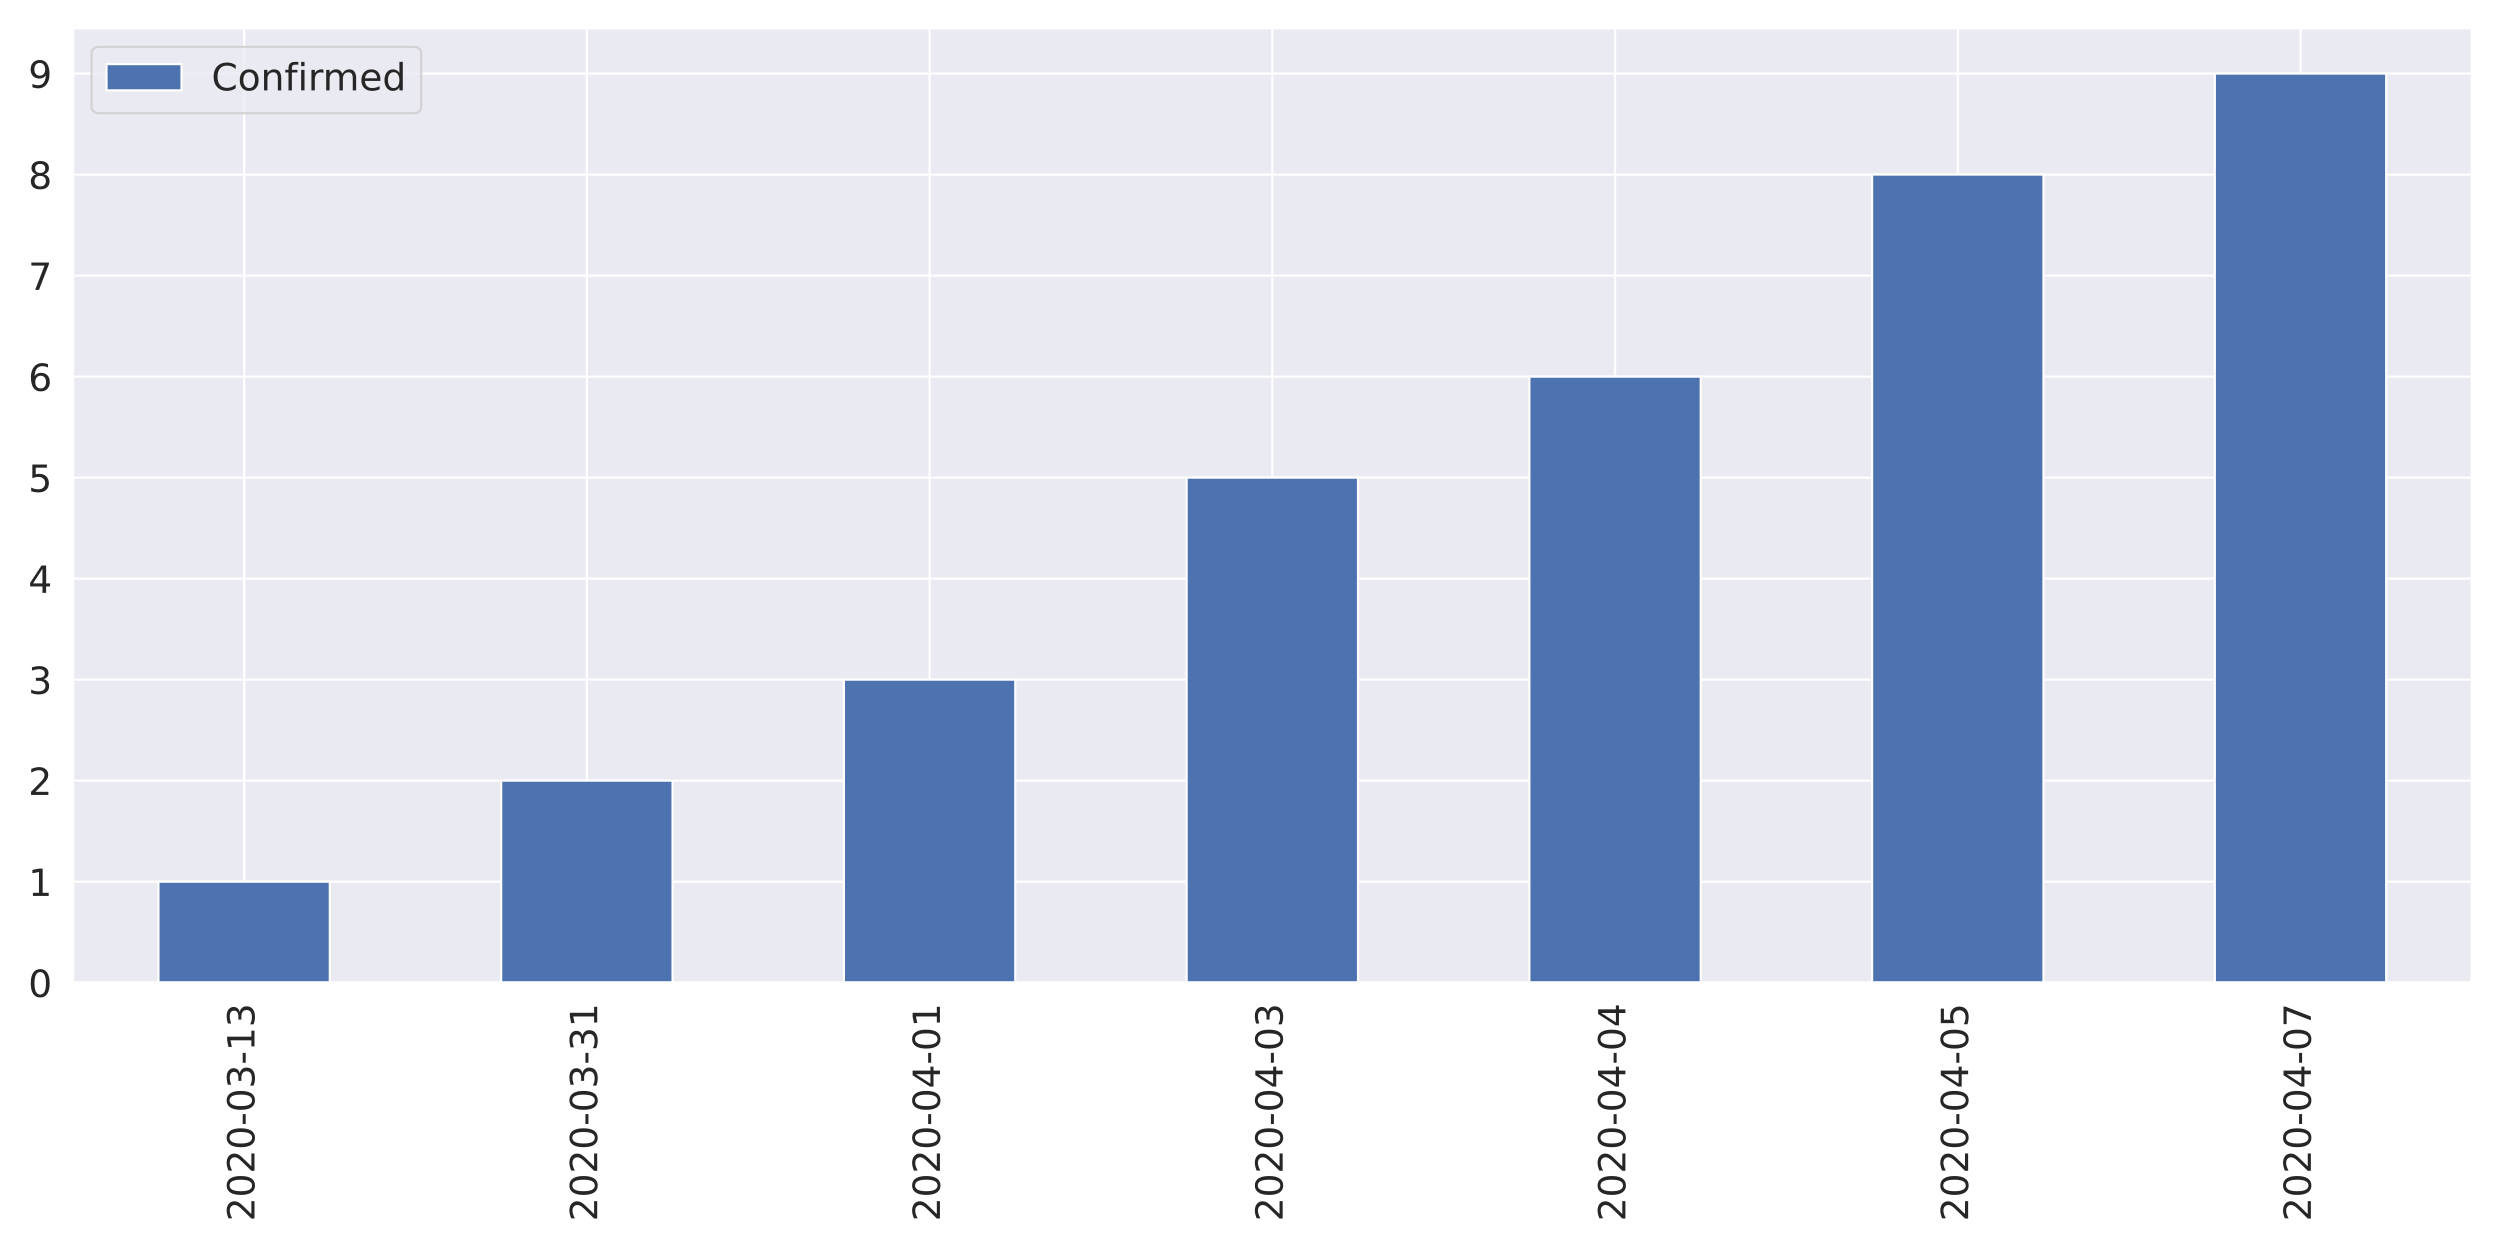
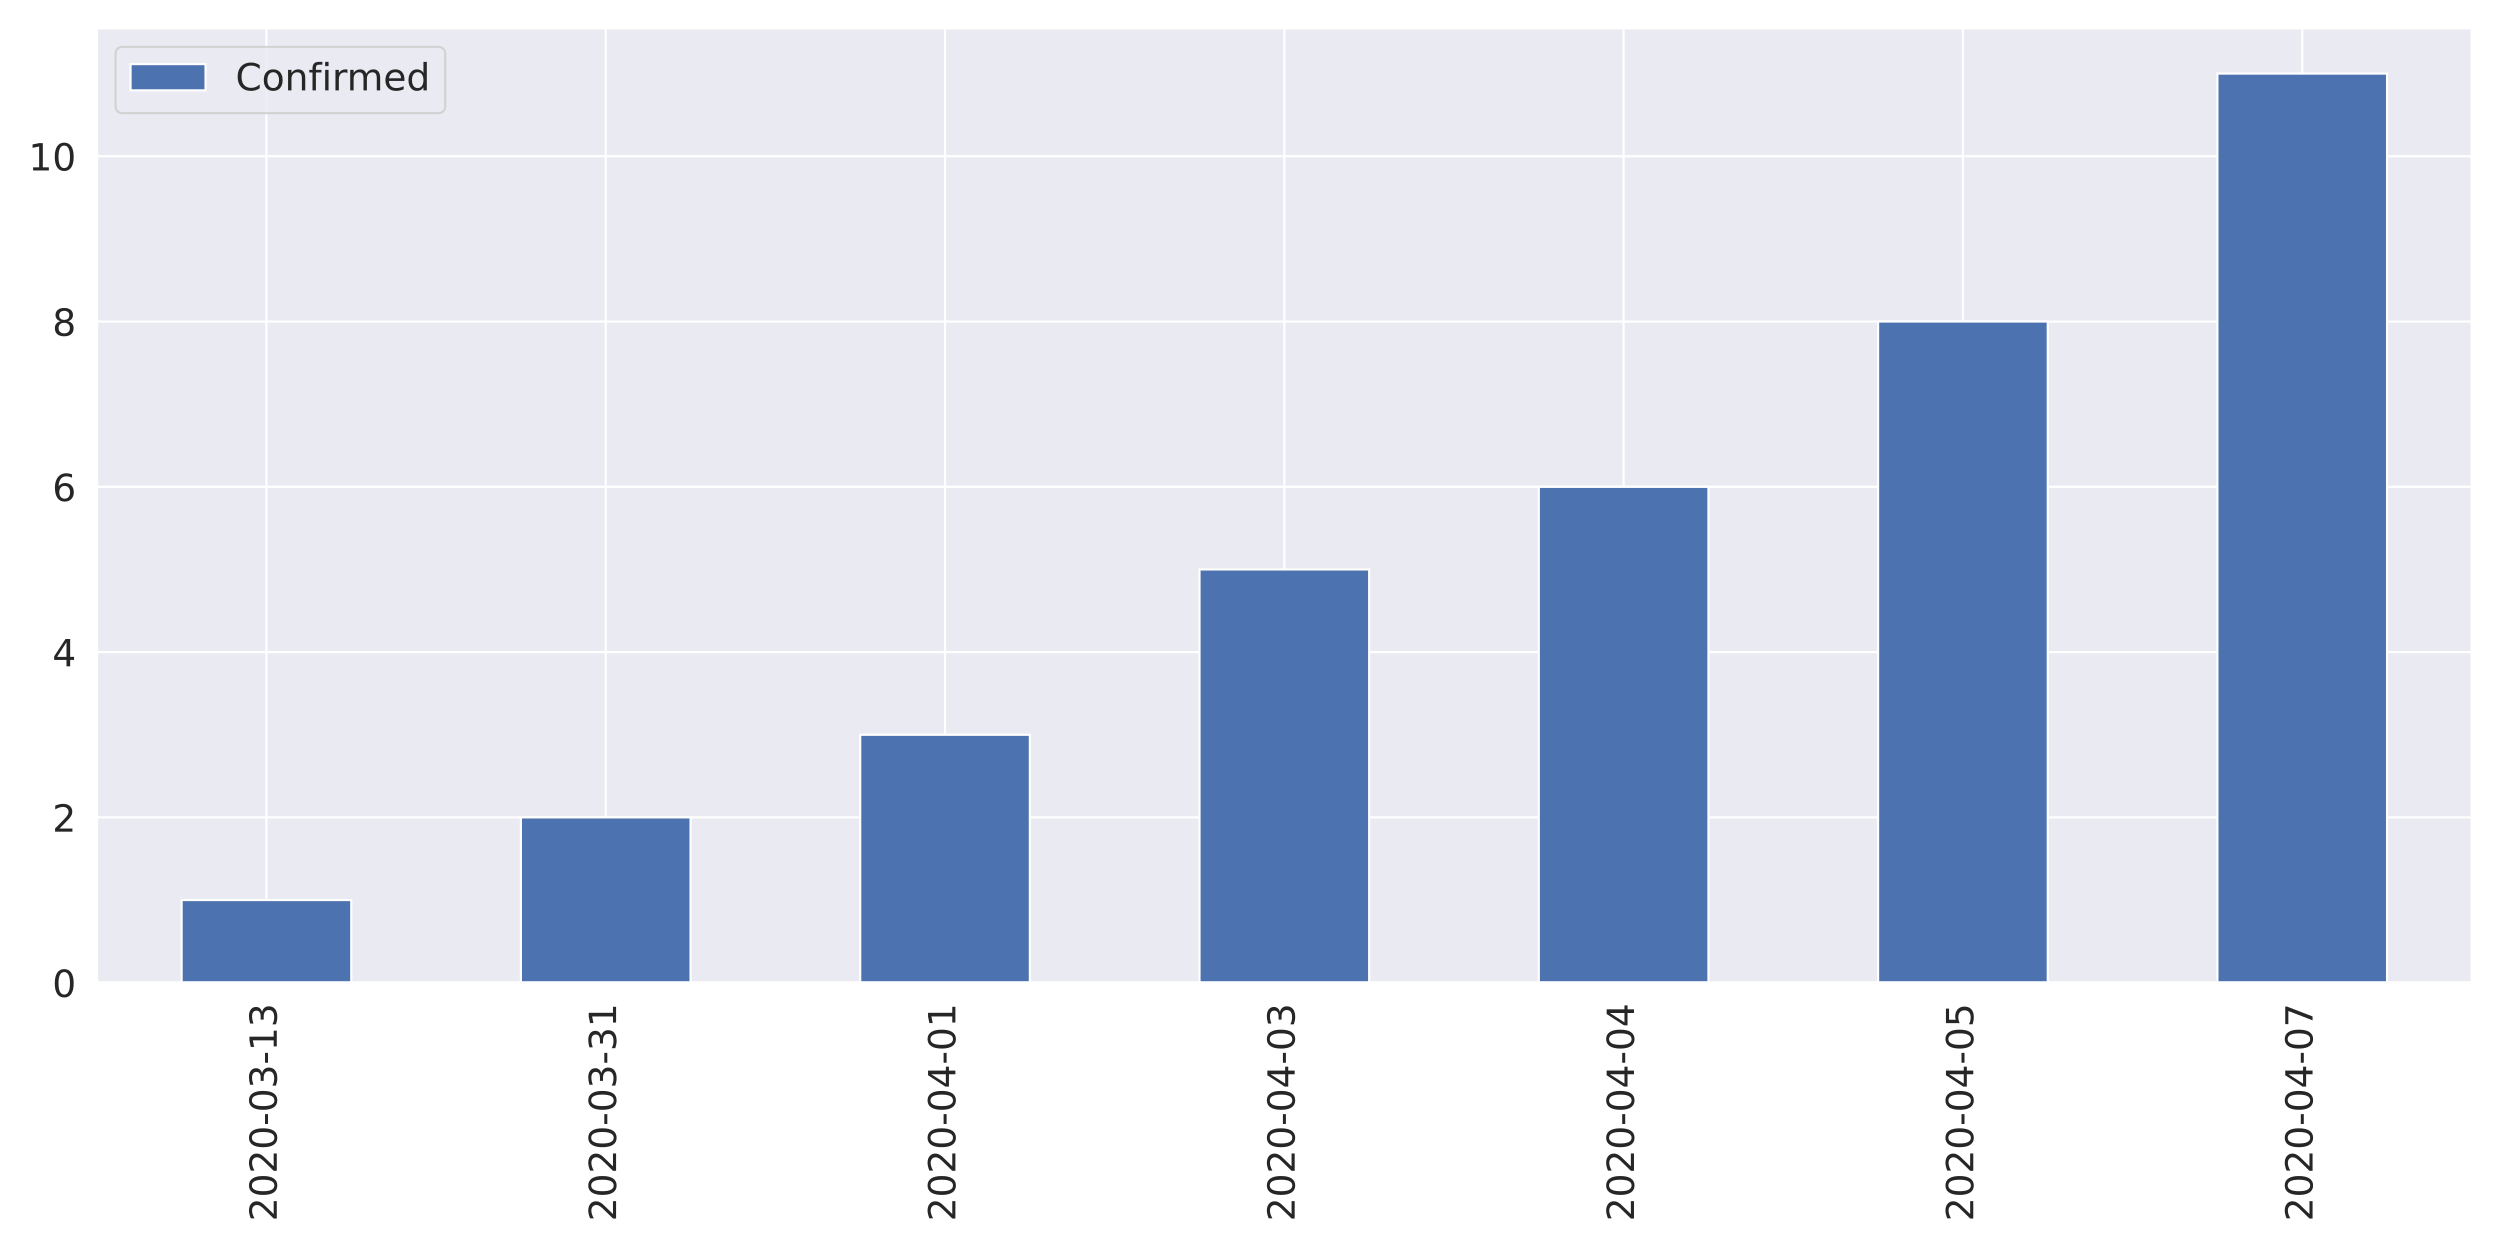
<svg xmlns="http://www.w3.org/2000/svg" xmlns:xlink="http://www.w3.org/1999/xlink" height="576pt" version="1.1" viewBox="0 0 1152 576" width="1152pt">
  <defs>
    <style type="text/css">
*{stroke-linecap:butt;stroke-linejoin:round;}
  </style>
  </defs>
  <g id="figure_1">
    <g id="patch_1">
      <path d="M 0 576  L 1152 576  L 1152 0  L 0 0  z " style="fill:#ffffff;" />
    </g>
    <g id="axes_1">
      <g id="patch_2">
-         <path d="M 33.53 452.83  L 1139.04 452.83  L 1139.04 12.96  L 33.53 12.96  z " style="fill:#eaeaf2;" />
+         <path d="M 44.6 452.83  L 1139.04 452.83  L 1139.04 12.96  L 44.6 12.96  z " style="fill:#eaeaf2;" />
      </g>
      <g id="matplotlib.axis_1">
        <g id="xtick_1">
          <g id="line2d_1">
-             <path clip-path="url(#pada38591d6)" d="M 112.495 452.83  L 112.495 12.96  " style="fill:none;stroke:#ffffff;stroke-linecap:round;" />
+             <path clip-path="url(#pf73f8ee75b)" d="M 122.774 452.83  L 122.774 12.96  " style="fill:none;stroke:#ffffff;stroke-linecap:round;" />
          </g>
          <g id="text_1">
            <defs>
              <path d="M 19.188 8.297  L 53.609 8.297  L 53.609 0  L 7.328 0  L 7.328 8.297  Q 12.938 14.109 22.625 23.891  Q 32.328 33.688 34.812 36.531  Q 39.547 41.844 41.422 45.531  Q 43.312 49.219 43.312 52.781  Q 43.312 58.594 39.234 62.25  Q 35.156 65.922 28.609 65.922  Q 23.969 65.922 18.812 64.312  Q 13.672 62.703 7.812 59.422  L 7.812 69.391  Q 13.766 71.781 18.938 73  Q 24.125 74.219 28.422 74.219  Q 39.75 74.219 46.484 68.547  Q 53.219 62.891 53.219 53.422  Q 53.219 48.922 51.531 44.891  Q 49.859 40.875 45.406 35.406  Q 44.188 33.984 37.641 27.219  Q 31.109 20.453 19.188 8.297  z " id="DejaVuSans-50" />
              <path d="M 31.781 66.406  Q 24.172 66.406 20.328 58.906  Q 16.5 51.422 16.5 36.375  Q 16.5 21.391 20.328 13.891  Q 24.172 6.391 31.781 6.391  Q 39.453 6.391 43.281 13.891  Q 47.125 21.391 47.125 36.375  Q 47.125 51.422 43.281 58.906  Q 39.453 66.406 31.781 66.406  z M 31.781 74.219  Q 44.047 74.219 50.516 64.516  Q 56.984 54.828 56.984 36.375  Q 56.984 17.969 50.516 8.266  Q 44.047 -1.422 31.781 -1.422  Q 19.531 -1.422 13.062 8.266  Q 6.594 17.969 6.594 36.375  Q 6.594 54.828 13.062 64.516  Q 19.531 74.219 31.781 74.219  z " id="DejaVuSans-48" />
              <path d="M 4.891 31.391  L 31.203 31.391  L 31.203 23.391  L 4.891 23.391  z " id="DejaVuSans-45" />
              <path d="M 40.578 39.312  Q 47.656 37.797 51.625 33  Q 55.609 28.219 55.609 21.188  Q 55.609 10.406 48.188 4.484  Q 40.766 -1.422 27.094 -1.422  Q 22.516 -1.422 17.656 -0.516  Q 12.797 0.391 7.625 2.203  L 7.625 11.719  Q 11.719 9.328 16.594 8.109  Q 21.484 6.891 26.812 6.891  Q 36.078 6.891 40.938 10.547  Q 45.797 14.203 45.797 21.188  Q 45.797 27.641 41.281 31.266  Q 36.766 34.906 28.719 34.906  L 20.219 34.906  L 20.219 43.016  L 29.109 43.016  Q 36.375 43.016 40.234 45.922  Q 44.094 48.828 44.094 54.297  Q 44.094 59.906 40.109 62.906  Q 36.141 65.922 28.719 65.922  Q 24.656 65.922 20.016 65.031  Q 15.375 64.156 9.812 62.312  L 9.812 71.094  Q 15.438 72.656 20.344 73.438  Q 25.25 74.219 29.594 74.219  Q 40.828 74.219 47.359 69.109  Q 53.906 64.016 53.906 55.328  Q 53.906 49.266 50.438 45.094  Q 46.969 40.922 40.578 39.312  z " id="DejaVuSans-51" />
              <path d="M 12.406 8.297  L 28.516 8.297  L 28.516 63.922  L 10.984 60.406  L 10.984 69.391  L 28.422 72.906  L 38.281 72.906  L 38.281 8.297  L 54.391 8.297  L 54.391 0  L 12.406 0  z " id="DejaVuSans-49" />
            </defs>
-             <g style="fill:#262626;" transform="translate(117.2632 562.7538)rotate(-90)scale(0.1728 -0.1728)">
+             <g style="fill:#262626;" transform="translate(127.5425 562.7538)rotate(-90)scale(0.1728 -0.1728)">
              <use xlink:href="#DejaVuSans-50" />
              <use x="63.623" xlink:href="#DejaVuSans-48" />
              <use x="127.246" xlink:href="#DejaVuSans-50" />
              <use x="190.869" xlink:href="#DejaVuSans-48" />
              <use x="254.492" xlink:href="#DejaVuSans-45" />
              <use x="290.576" xlink:href="#DejaVuSans-48" />
              <use x="354.199" xlink:href="#DejaVuSans-51" />
              <use x="417.822" xlink:href="#DejaVuSans-45" />
              <use x="453.906" xlink:href="#DejaVuSans-49" />
              <use x="517.529" xlink:href="#DejaVuSans-51" />
            </g>
          </g>
        </g>
        <g id="xtick_2">
          <g id="line2d_2">
-             <path clip-path="url(#pada38591d6)" d="M 270.425 452.83  L 270.425 12.96  " style="fill:none;stroke:#ffffff;stroke-linecap:round;" />
+             <path clip-path="url(#pf73f8ee75b)" d="M 279.123 452.83  L 279.123 12.96  " style="fill:none;stroke:#ffffff;stroke-linecap:round;" />
          </g>
          <g id="text_2">
-             <g style="fill:#262626;" transform="translate(275.1932 562.7538)rotate(-90)scale(0.1728 -0.1728)">
+             <g style="fill:#262626;" transform="translate(283.8911 562.7538)rotate(-90)scale(0.1728 -0.1728)">
              <use xlink:href="#DejaVuSans-50" />
              <use x="63.623" xlink:href="#DejaVuSans-48" />
              <use x="127.246" xlink:href="#DejaVuSans-50" />
              <use x="190.869" xlink:href="#DejaVuSans-48" />
              <use x="254.492" xlink:href="#DejaVuSans-45" />
              <use x="290.576" xlink:href="#DejaVuSans-48" />
              <use x="354.199" xlink:href="#DejaVuSans-51" />
              <use x="417.822" xlink:href="#DejaVuSans-45" />
              <use x="453.906" xlink:href="#DejaVuSans-51" />
              <use x="517.529" xlink:href="#DejaVuSans-49" />
            </g>
          </g>
        </g>
        <g id="xtick_3">
          <g id="line2d_3">
-             <path clip-path="url(#pada38591d6)" d="M 428.355 452.83  L 428.355 12.96  " style="fill:none;stroke:#ffffff;stroke-linecap:round;" />
+             <path clip-path="url(#pf73f8ee75b)" d="M 435.471 452.83  L 435.471 12.96  " style="fill:none;stroke:#ffffff;stroke-linecap:round;" />
          </g>
          <g id="text_3">
            <defs>
              <path d="M 37.797 64.312  L 12.891 25.391  L 37.797 25.391  z M 35.203 72.906  L 47.609 72.906  L 47.609 25.391  L 58.016 25.391  L 58.016 17.188  L 47.609 17.188  L 47.609 0  L 37.797 0  L 37.797 17.188  L 4.891 17.188  L 4.891 26.703  z " id="DejaVuSans-52" />
            </defs>
-             <g style="fill:#262626;" transform="translate(433.1232 562.7538)rotate(-90)scale(0.1728 -0.1728)">
+             <g style="fill:#262626;" transform="translate(440.2396 562.7538)rotate(-90)scale(0.1728 -0.1728)">
              <use xlink:href="#DejaVuSans-50" />
              <use x="63.623" xlink:href="#DejaVuSans-48" />
              <use x="127.246" xlink:href="#DejaVuSans-50" />
              <use x="190.869" xlink:href="#DejaVuSans-48" />
              <use x="254.492" xlink:href="#DejaVuSans-45" />
              <use x="290.576" xlink:href="#DejaVuSans-48" />
              <use x="354.199" xlink:href="#DejaVuSans-52" />
              <use x="417.822" xlink:href="#DejaVuSans-45" />
              <use x="453.906" xlink:href="#DejaVuSans-48" />
              <use x="517.529" xlink:href="#DejaVuSans-49" />
            </g>
          </g>
        </g>
        <g id="xtick_4">
          <g id="line2d_4">
-             <path clip-path="url(#pada38591d6)" d="M 586.285 452.83  L 586.285 12.96  " style="fill:none;stroke:#ffffff;stroke-linecap:round;" />
+             <path clip-path="url(#pf73f8ee75b)" d="M 591.82 452.83  L 591.82 12.96  " style="fill:none;stroke:#ffffff;stroke-linecap:round;" />
          </g>
          <g id="text_4">
-             <g style="fill:#262626;" transform="translate(591.0532 562.7538)rotate(-90)scale(0.1728 -0.1728)">
+             <g style="fill:#262626;" transform="translate(596.5882 562.7538)rotate(-90)scale(0.1728 -0.1728)">
              <use xlink:href="#DejaVuSans-50" />
              <use x="63.623" xlink:href="#DejaVuSans-48" />
              <use x="127.246" xlink:href="#DejaVuSans-50" />
              <use x="190.869" xlink:href="#DejaVuSans-48" />
              <use x="254.492" xlink:href="#DejaVuSans-45" />
              <use x="290.576" xlink:href="#DejaVuSans-48" />
              <use x="354.199" xlink:href="#DejaVuSans-52" />
              <use x="417.822" xlink:href="#DejaVuSans-45" />
              <use x="453.906" xlink:href="#DejaVuSans-48" />
              <use x="517.529" xlink:href="#DejaVuSans-51" />
            </g>
          </g>
        </g>
        <g id="xtick_5">
          <g id="line2d_5">
-             <path clip-path="url(#pada38591d6)" d="M 744.215 452.83  L 744.215 12.96  " style="fill:none;stroke:#ffffff;stroke-linecap:round;" />
+             <path clip-path="url(#pf73f8ee75b)" d="M 748.169 452.83  L 748.169 12.96  " style="fill:none;stroke:#ffffff;stroke-linecap:round;" />
          </g>
          <g id="text_5">
-             <g style="fill:#262626;" transform="translate(748.9832 562.7538)rotate(-90)scale(0.1728 -0.1728)">
+             <g style="fill:#262626;" transform="translate(752.9368 562.7538)rotate(-90)scale(0.1728 -0.1728)">
              <use xlink:href="#DejaVuSans-50" />
              <use x="63.623" xlink:href="#DejaVuSans-48" />
              <use x="127.246" xlink:href="#DejaVuSans-50" />
              <use x="190.869" xlink:href="#DejaVuSans-48" />
              <use x="254.492" xlink:href="#DejaVuSans-45" />
              <use x="290.576" xlink:href="#DejaVuSans-48" />
              <use x="354.199" xlink:href="#DejaVuSans-52" />
              <use x="417.822" xlink:href="#DejaVuSans-45" />
              <use x="453.906" xlink:href="#DejaVuSans-48" />
              <use x="517.529" xlink:href="#DejaVuSans-52" />
            </g>
          </g>
        </g>
        <g id="xtick_6">
          <g id="line2d_6">
-             <path clip-path="url(#pada38591d6)" d="M 902.145 452.83  L 902.145 12.96  " style="fill:none;stroke:#ffffff;stroke-linecap:round;" />
+             <path clip-path="url(#pf73f8ee75b)" d="M 904.517 452.83  L 904.517 12.96  " style="fill:none;stroke:#ffffff;stroke-linecap:round;" />
          </g>
          <g id="text_6">
            <defs>
              <path d="M 10.797 72.906  L 49.516 72.906  L 49.516 64.594  L 19.828 64.594  L 19.828 46.734  Q 21.969 47.469 24.109 47.828  Q 26.266 48.188 28.422 48.188  Q 40.625 48.188 47.75 41.5  Q 54.891 34.812 54.891 23.391  Q 54.891 11.625 47.562 5.094  Q 40.234 -1.422 26.906 -1.422  Q 22.312 -1.422 17.547 -0.641  Q 12.797 0.141 7.719 1.703  L 7.719 11.625  Q 12.109 9.234 16.797 8.062  Q 21.484 6.891 26.703 6.891  Q 35.156 6.891 40.078 11.328  Q 45.016 15.766 45.016 23.391  Q 45.016 31 40.078 35.438  Q 35.156 39.891 26.703 39.891  Q 22.75 39.891 18.812 39.016  Q 14.891 38.141 10.797 36.281  z " id="DejaVuSans-53" />
            </defs>
-             <g style="fill:#262626;" transform="translate(906.9132 562.7538)rotate(-90)scale(0.1728 -0.1728)">
+             <g style="fill:#262626;" transform="translate(909.2853 562.7538)rotate(-90)scale(0.1728 -0.1728)">
              <use xlink:href="#DejaVuSans-50" />
              <use x="63.623" xlink:href="#DejaVuSans-48" />
              <use x="127.246" xlink:href="#DejaVuSans-50" />
              <use x="190.869" xlink:href="#DejaVuSans-48" />
              <use x="254.492" xlink:href="#DejaVuSans-45" />
              <use x="290.576" xlink:href="#DejaVuSans-48" />
              <use x="354.199" xlink:href="#DejaVuSans-52" />
              <use x="417.822" xlink:href="#DejaVuSans-45" />
              <use x="453.906" xlink:href="#DejaVuSans-48" />
              <use x="517.529" xlink:href="#DejaVuSans-53" />
            </g>
          </g>
        </g>
        <g id="xtick_7">
          <g id="line2d_7">
-             <path clip-path="url(#pada38591d6)" d="M 1060.075 452.83  L 1060.075 12.96  " style="fill:none;stroke:#ffffff;stroke-linecap:round;" />
+             <path clip-path="url(#pf73f8ee75b)" d="M 1060.866 452.83  L 1060.866 12.96  " style="fill:none;stroke:#ffffff;stroke-linecap:round;" />
          </g>
          <g id="text_7">
            <defs>
              <path d="M 8.203 72.906  L 55.078 72.906  L 55.078 68.703  L 28.609 0  L 18.312 0  L 43.219 64.594  L 8.203 64.594  z " id="DejaVuSans-55" />
            </defs>
-             <g style="fill:#262626;" transform="translate(1064.843 562.7538)rotate(-90)scale(0.1728 -0.1728)">
+             <g style="fill:#262626;" transform="translate(1065.634 562.7538)rotate(-90)scale(0.1728 -0.1728)">
              <use xlink:href="#DejaVuSans-50" />
              <use x="63.623" xlink:href="#DejaVuSans-48" />
              <use x="127.246" xlink:href="#DejaVuSans-50" />
              <use x="190.869" xlink:href="#DejaVuSans-48" />
              <use x="254.492" xlink:href="#DejaVuSans-45" />
              <use x="290.576" xlink:href="#DejaVuSans-48" />
              <use x="354.199" xlink:href="#DejaVuSans-52" />
              <use x="417.822" xlink:href="#DejaVuSans-45" />
              <use x="453.906" xlink:href="#DejaVuSans-48" />
              <use x="517.529" xlink:href="#DejaVuSans-55" />
            </g>
          </g>
        </g>
      </g>
      <g id="matplotlib.axis_2">
        <g id="ytick_1">
          <g id="line2d_8">
-             <path clip-path="url(#pada38591d6)" d="M 33.53 452.83  L 1139.04 452.83  " style="fill:none;stroke:#ffffff;stroke-linecap:round;" />
+             <path clip-path="url(#pf73f8ee75b)" d="M 44.6 452.83  L 1139.04 452.83  " style="fill:none;stroke:#ffffff;stroke-linecap:round;" />
          </g>
          <g id="text_8">
-             <g style="fill:#262626;" transform="translate(13.0356 459.3951)scale(0.1728 -0.1728)">
+             <g style="fill:#262626;" transform="translate(24.1056 459.3951)scale(0.1728 -0.1728)">
              <use xlink:href="#DejaVuSans-48" />
            </g>
          </g>
        </g>
        <g id="ytick_2">
          <g id="line2d_9">
-             <path clip-path="url(#pada38591d6)" d="M 33.53 406.283  L 1139.04 406.283  " style="fill:none;stroke:#ffffff;stroke-linecap:round;" />
+             <path clip-path="url(#pf73f8ee75b)" d="M 44.6 376.662  L 1139.04 376.662  " style="fill:none;stroke:#ffffff;stroke-linecap:round;" />
          </g>
          <g id="text_9">
-             <g style="fill:#262626;" transform="translate(13.0356 412.848)scale(0.1728 -0.1728)">
-               <use xlink:href="#DejaVuSans-49" />
+             <g style="fill:#262626;" transform="translate(24.1056 383.2271)scale(0.1728 -0.1728)">
+               <use xlink:href="#DejaVuSans-50" />
            </g>
          </g>
        </g>
        <g id="ytick_3">
          <g id="line2d_10">
-             <path clip-path="url(#pada38591d6)" d="M 33.53 359.736  L 1139.04 359.736  " style="fill:none;stroke:#ffffff;stroke-linecap:round;" />
+             <path clip-path="url(#pf73f8ee75b)" d="M 44.6 300.494  L 1139.04 300.494  " style="fill:none;stroke:#ffffff;stroke-linecap:round;" />
          </g>
          <g id="text_10">
-             <g style="fill:#262626;" transform="translate(13.0356 366.3009)scale(0.1728 -0.1728)">
-               <use xlink:href="#DejaVuSans-50" />
+             <g style="fill:#262626;" transform="translate(24.1056 307.0591)scale(0.1728 -0.1728)">
+               <use xlink:href="#DejaVuSans-52" />
            </g>
          </g>
        </g>
        <g id="ytick_4">
          <g id="line2d_11">
-             <path clip-path="url(#pada38591d6)" d="M 33.53 313.189  L 1139.04 313.189  " style="fill:none;stroke:#ffffff;stroke-linecap:round;" />
+             <path clip-path="url(#pf73f8ee75b)" d="M 44.6 224.326  L 1139.04 224.326  " style="fill:none;stroke:#ffffff;stroke-linecap:round;" />
          </g>
          <g id="text_11">
-             <g style="fill:#262626;" transform="translate(13.0356 319.7538)scale(0.1728 -0.1728)">
-               <use xlink:href="#DejaVuSans-51" />
+             <defs>
+               <path d="M 33.016 40.375  Q 26.375 40.375 22.484 35.828  Q 18.609 31.297 18.609 23.391  Q 18.609 15.531 22.484 10.953  Q 26.375 6.391 33.016 6.391  Q 39.656 6.391 43.531 10.953  Q 47.406 15.531 47.406 23.391  Q 47.406 31.297 43.531 35.828  Q 39.656 40.375 33.016 40.375  z M 52.594 71.297  L 52.594 62.312  Q 48.875 64.062 45.094 64.984  Q 41.312 65.922 37.594 65.922  Q 27.828 65.922 22.672 59.328  Q 17.531 52.734 16.797 39.406  Q 19.672 43.656 24.016 45.922  Q 28.375 48.188 33.594 48.188  Q 44.578 48.188 50.953 41.516  Q 57.328 34.859 57.328 23.391  Q 57.328 12.156 50.688 5.359  Q 44.047 -1.422 33.016 -1.422  Q 20.359 -1.422 13.672 8.266  Q 6.984 17.969 6.984 36.375  Q 6.984 53.656 15.188 63.938  Q 23.391 74.219 37.203 74.219  Q 40.922 74.219 44.703 73.484  Q 48.484 72.75 52.594 71.297  z " id="DejaVuSans-54" />
+             </defs>
+             <g style="fill:#262626;" transform="translate(24.1056 230.8912)scale(0.1728 -0.1728)">
+               <use xlink:href="#DejaVuSans-54" />
            </g>
          </g>
        </g>
        <g id="ytick_5">
          <g id="line2d_12">
-             <path clip-path="url(#pada38591d6)" d="M 33.53 266.642  L 1139.04 266.642  " style="fill:none;stroke:#ffffff;stroke-linecap:round;" />
+             <path clip-path="url(#pf73f8ee75b)" d="M 44.6 148.158  L 1139.04 148.158  " style="fill:none;stroke:#ffffff;stroke-linecap:round;" />
          </g>
          <g id="text_12">
-             <g style="fill:#262626;" transform="translate(13.0356 273.2067)scale(0.1728 -0.1728)">
-               <use xlink:href="#DejaVuSans-52" />
+             <defs>
+               <path d="M 31.781 34.625  Q 24.75 34.625 20.719 30.859  Q 16.703 27.094 16.703 20.516  Q 16.703 13.922 20.719 10.156  Q 24.75 6.391 31.781 6.391  Q 38.812 6.391 42.859 10.172  Q 46.922 13.969 46.922 20.516  Q 46.922 27.094 42.891 30.859  Q 38.875 34.625 31.781 34.625  z M 21.922 38.812  Q 15.578 40.375 12.031 44.719  Q 8.5 49.078 8.5 55.328  Q 8.5 64.062 14.719 69.141  Q 20.953 74.219 31.781 74.219  Q 42.672 74.219 48.875 69.141  Q 55.078 64.062 55.078 55.328  Q 55.078 49.078 51.531 44.719  Q 48 40.375 41.703 38.812  Q 48.828 37.156 52.797 32.312  Q 56.781 27.484 56.781 20.516  Q 56.781 9.906 50.312 4.234  Q 43.844 -1.422 31.781 -1.422  Q 19.734 -1.422 13.25 4.234  Q 6.781 9.906 6.781 20.516  Q 6.781 27.484 10.781 32.312  Q 14.797 37.156 21.922 38.812  z M 18.312 54.391  Q 18.312 48.734 21.844 45.562  Q 25.391 42.391 31.781 42.391  Q 38.141 42.391 41.719 45.562  Q 45.312 48.734 45.312 54.391  Q 45.312 60.062 41.719 63.234  Q 38.141 66.406 31.781 66.406  Q 25.391 66.406 21.844 63.234  Q 18.312 60.062 18.312 54.391  z " id="DejaVuSans-56" />
+             </defs>
+             <g style="fill:#262626;" transform="translate(24.1056 154.7232)scale(0.1728 -0.1728)">
+               <use xlink:href="#DejaVuSans-56" />
            </g>
          </g>
        </g>
        <g id="ytick_6">
          <g id="line2d_13">
-             <path clip-path="url(#pada38591d6)" d="M 33.53 220.095  L 1139.04 220.095  " style="fill:none;stroke:#ffffff;stroke-linecap:round;" />
+             <path clip-path="url(#pf73f8ee75b)" d="M 44.6 71.99  L 1139.04 71.99  " style="fill:none;stroke:#ffffff;stroke-linecap:round;" />
          </g>
          <g id="text_13">
-             <g style="fill:#262626;" transform="translate(13.0356 226.6596)scale(0.1728 -0.1728)">
-               <use xlink:href="#DejaVuSans-53" />
-             </g>
-           </g>
-         </g>
-         <g id="ytick_7">
-           <g id="line2d_14">
-             <path clip-path="url(#pada38591d6)" d="M 33.53 173.547  L 1139.04 173.547  " style="fill:none;stroke:#ffffff;stroke-linecap:round;" />
-           </g>
-           <g id="text_14">
-             <defs>
-               <path d="M 33.016 40.375  Q 26.375 40.375 22.484 35.828  Q 18.609 31.297 18.609 23.391  Q 18.609 15.531 22.484 10.953  Q 26.375 6.391 33.016 6.391  Q 39.656 6.391 43.531 10.953  Q 47.406 15.531 47.406 23.391  Q 47.406 31.297 43.531 35.828  Q 39.656 40.375 33.016 40.375  z M 52.594 71.297  L 52.594 62.312  Q 48.875 64.062 45.094 64.984  Q 41.312 65.922 37.594 65.922  Q 27.828 65.922 22.672 59.328  Q 17.531 52.734 16.797 39.406  Q 19.672 43.656 24.016 45.922  Q 28.375 48.188 33.594 48.188  Q 44.578 48.188 50.953 41.516  Q 57.328 34.859 57.328 23.391  Q 57.328 12.156 50.688 5.359  Q 44.047 -1.422 33.016 -1.422  Q 20.359 -1.422 13.672 8.266  Q 6.984 17.969 6.984 36.375  Q 6.984 53.656 15.188 63.938  Q 23.391 74.219 37.203 74.219  Q 40.922 74.219 44.703 73.484  Q 48.484 72.75 52.594 71.297  z " id="DejaVuSans-54" />
-             </defs>
-             <g style="fill:#262626;" transform="translate(13.0356 180.1125)scale(0.1728 -0.1728)">
-               <use xlink:href="#DejaVuSans-54" />
-             </g>
-           </g>
-         </g>
-         <g id="ytick_8">
-           <g id="line2d_15">
-             <path clip-path="url(#pada38591d6)" d="M 33.53 127  L 1139.04 127  " style="fill:none;stroke:#ffffff;stroke-linecap:round;" />
-           </g>
-           <g id="text_15">
-             <g style="fill:#262626;" transform="translate(13.0356 133.5654)scale(0.1728 -0.1728)">
-               <use xlink:href="#DejaVuSans-55" />
-             </g>
-           </g>
-         </g>
-         <g id="ytick_9">
-           <g id="line2d_16">
-             <path clip-path="url(#pada38591d6)" d="M 33.53 80.453  L 1139.04 80.453  " style="fill:none;stroke:#ffffff;stroke-linecap:round;" />
-           </g>
-           <g id="text_16">
-             <defs>
-               <path d="M 31.781 34.625  Q 24.75 34.625 20.719 30.859  Q 16.703 27.094 16.703 20.516  Q 16.703 13.922 20.719 10.156  Q 24.75 6.391 31.781 6.391  Q 38.812 6.391 42.859 10.172  Q 46.922 13.969 46.922 20.516  Q 46.922 27.094 42.891 30.859  Q 38.875 34.625 31.781 34.625  z M 21.922 38.812  Q 15.578 40.375 12.031 44.719  Q 8.5 49.078 8.5 55.328  Q 8.5 64.062 14.719 69.141  Q 20.953 74.219 31.781 74.219  Q 42.672 74.219 48.875 69.141  Q 55.078 64.062 55.078 55.328  Q 55.078 49.078 51.531 44.719  Q 48 40.375 41.703 38.812  Q 48.828 37.156 52.797 32.312  Q 56.781 27.484 56.781 20.516  Q 56.781 9.906 50.312 4.234  Q 43.844 -1.422 31.781 -1.422  Q 19.734 -1.422 13.25 4.234  Q 6.781 9.906 6.781 20.516  Q 6.781 27.484 10.781 32.312  Q 14.797 37.156 21.922 38.812  z M 18.312 54.391  Q 18.312 48.734 21.844 45.562  Q 25.391 42.391 31.781 42.391  Q 38.141 42.391 41.719 45.562  Q 45.312 48.734 45.312 54.391  Q 45.312 60.062 41.719 63.234  Q 38.141 66.406 31.781 66.406  Q 25.391 66.406 21.844 63.234  Q 18.312 60.062 18.312 54.391  z " id="DejaVuSans-56" />
-             </defs>
-             <g style="fill:#262626;" transform="translate(13.0356 87.01833)scale(0.1728 -0.1728)">
-               <use xlink:href="#DejaVuSans-56" />
-             </g>
-           </g>
-         </g>
-         <g id="ytick_10">
-           <g id="line2d_17">
-             <path clip-path="url(#pada38591d6)" d="M 33.53 33.906  L 1139.04 33.906  " style="fill:none;stroke:#ffffff;stroke-linecap:round;" />
-           </g>
-           <g id="text_17">
-             <defs>
-               <path d="M 10.984 1.516  L 10.984 10.5  Q 14.703 8.734 18.5 7.812  Q 22.312 6.891 25.984 6.891  Q 35.75 6.891 40.891 13.453  Q 46.047 20.016 46.781 33.406  Q 43.953 29.203 39.594 26.953  Q 35.25 24.703 29.984 24.703  Q 19.047 24.703 12.672 31.312  Q 6.297 37.938 6.297 49.422  Q 6.297 60.641 12.938 67.422  Q 19.578 74.219 30.609 74.219  Q 43.266 74.219 49.922 64.516  Q 56.594 54.828 56.594 36.375  Q 56.594 19.141 48.406 8.859  Q 40.234 -1.422 26.422 -1.422  Q 22.703 -1.422 18.891 -0.688  Q 15.094 0.047 10.984 1.516  z M 30.609 32.422  Q 37.25 32.422 41.125 36.953  Q 45.016 41.5 45.016 49.422  Q 45.016 57.281 41.125 61.844  Q 37.25 66.406 30.609 66.406  Q 23.969 66.406 20.094 61.844  Q 16.219 57.281 16.219 49.422  Q 16.219 41.5 20.094 36.953  Q 23.969 32.422 30.609 32.422  z " id="DejaVuSans-57" />
-             </defs>
-             <g style="fill:#262626;" transform="translate(13.0356 40.47124)scale(0.1728 -0.1728)">
-               <use xlink:href="#DejaVuSans-57" />
+             <g style="fill:#262626;" transform="translate(13.1112 78.55522)scale(0.1728 -0.1728)">
+               <use xlink:href="#DejaVuSans-49" />
+               <use x="63.623" xlink:href="#DejaVuSans-48" />
            </g>
          </g>
        </g>
      </g>
      <g id="patch_3">
-         <path clip-path="url(#pada38591d6)" d="M 73.013 452.83  L 151.977 452.83  L 151.977 406.283  L 73.013 406.283  z " style="fill:#4c72b0;stroke:#ffffff;stroke-linejoin:miter;" />
+         <path clip-path="url(#pf73f8ee75b)" d="M 83.687 452.83  L 161.861 452.83  L 161.861 414.746  L 83.687 414.746  z " style="fill:#4c72b0;stroke:#ffffff;stroke-linejoin:miter;" />
      </g>
      <g id="patch_4">
-         <path clip-path="url(#pada38591d6)" d="M 230.942 452.83  L 309.908 452.83  L 309.908 359.736  L 230.942 359.736  z " style="fill:#4c72b0;stroke:#ffffff;stroke-linejoin:miter;" />
+         <path clip-path="url(#pf73f8ee75b)" d="M 240.036 452.83  L 318.21 452.83  L 318.21 376.662  L 240.036 376.662  z " style="fill:#4c72b0;stroke:#ffffff;stroke-linejoin:miter;" />
      </g>
      <g id="patch_5">
-         <path clip-path="url(#pada38591d6)" d="M 388.873 452.83  L 467.837 452.83  L 467.837 313.189  L 388.873 313.189  z " style="fill:#4c72b0;stroke:#ffffff;stroke-linejoin:miter;" />
+         <path clip-path="url(#pf73f8ee75b)" d="M 396.384 452.83  L 474.559 452.83  L 474.559 338.578  L 396.384 338.578  z " style="fill:#4c72b0;stroke:#ffffff;stroke-linejoin:miter;" />
      </g>
      <g id="patch_6">
-         <path clip-path="url(#pada38591d6)" d="M 546.803 452.83  L 625.768 452.83  L 625.768 220.095  L 546.803 220.095  z " style="fill:#4c72b0;stroke:#ffffff;stroke-linejoin:miter;" />
+         <path clip-path="url(#pf73f8ee75b)" d="M 552.733 452.83  L 630.907 452.83  L 630.907 262.41  L 552.733 262.41  z " style="fill:#4c72b0;stroke:#ffffff;stroke-linejoin:miter;" />
      </g>
      <g id="patch_7">
-         <path clip-path="url(#pada38591d6)" d="M 704.732 452.83  L 783.697 452.83  L 783.697 173.547  L 704.732 173.547  z " style="fill:#4c72b0;stroke:#ffffff;stroke-linejoin:miter;" />
+         <path clip-path="url(#pf73f8ee75b)" d="M 709.081 452.83  L 787.256 452.83  L 787.256 224.326  L 709.081 224.326  z " style="fill:#4c72b0;stroke:#ffffff;stroke-linejoin:miter;" />
      </g>
      <g id="patch_8">
-         <path clip-path="url(#pada38591d6)" d="M 862.663 452.83  L 941.628 452.83  L 941.628 80.453  L 862.663 80.453  z " style="fill:#4c72b0;stroke:#ffffff;stroke-linejoin:miter;" />
+         <path clip-path="url(#pf73f8ee75b)" d="M 865.43 452.83  L 943.604 452.83  L 943.604 148.158  L 865.43 148.158  z " style="fill:#4c72b0;stroke:#ffffff;stroke-linejoin:miter;" />
      </g>
      <g id="patch_9">
-         <path clip-path="url(#pada38591d6)" d="M 1020.592 452.83  L 1099.557 452.83  L 1099.557 33.906  L 1020.592 33.906  z " style="fill:#4c72b0;stroke:#ffffff;stroke-linejoin:miter;" />
+         <path clip-path="url(#pf73f8ee75b)" d="M 1021.779 452.83  L 1099.953 452.83  L 1099.953 33.906  L 1021.779 33.906  z " style="fill:#4c72b0;stroke:#ffffff;stroke-linejoin:miter;" />
      </g>
      <g id="patch_10">
-         <path d="M 33.53 452.83  L 33.53 12.96  " style="fill:none;stroke:#ffffff;stroke-linecap:square;stroke-linejoin:miter;stroke-width:1.25;" />
+         <path d="M 44.6 452.83  L 44.6 12.96  " style="fill:none;stroke:#ffffff;stroke-linecap:square;stroke-linejoin:miter;stroke-width:1.25;" />
      </g>
      <g id="patch_11">
        <path d="M 1139.04 452.83  L 1139.04 12.96  " style="fill:none;stroke:#ffffff;stroke-linecap:square;stroke-linejoin:miter;stroke-width:1.25;" />
      </g>
      <g id="patch_12">
-         <path d="M 33.53 452.83  L 1139.04 452.83  " style="fill:none;stroke:#ffffff;stroke-linecap:square;stroke-linejoin:miter;stroke-width:1.25;" />
+         <path d="M 44.6 452.83  L 1139.04 452.83  " style="fill:none;stroke:#ffffff;stroke-linecap:square;stroke-linejoin:miter;stroke-width:1.25;" />
      </g>
      <g id="patch_13">
-         <path d="M 33.53 12.96  L 1139.04 12.96  " style="fill:none;stroke:#ffffff;stroke-linecap:square;stroke-linejoin:miter;stroke-width:1.25;" />
+         <path d="M 44.6 12.96  L 1139.04 12.96  " style="fill:none;stroke:#ffffff;stroke-linecap:square;stroke-linejoin:miter;stroke-width:1.25;" />
      </g>
      <g id="legend_1">
        <g id="patch_14">
-           <path d="M 45.626 52.148  L 190.632 52.148  Q 194.088 52.148 194.088 48.692  L 194.088 25.056  Q 194.088 21.6 190.632 21.6  L 45.626 21.6  Q 42.17 21.6 42.17 25.056  L 42.17 48.692  Q 42.17 52.148 45.626 52.148  z " style="fill:#eaeaf2;opacity:0.8;stroke:#cccccc;stroke-linejoin:miter;" />
+           <path d="M 56.696 52.148  L 201.702 52.148  Q 205.158 52.148 205.158 48.692  L 205.158 25.056  Q 205.158 21.6 201.702 21.6  L 56.696 21.6  Q 53.24 21.6 53.24 25.056  L 53.24 48.692  Q 53.24 52.148 56.696 52.148  z " style="fill:#eaeaf2;opacity:0.8;stroke:#cccccc;stroke-linejoin:miter;" />
        </g>
        <g id="patch_15">
-           <path d="M 49.082 41.642  L 83.642 41.642  L 83.642 29.546  L 49.082 29.546  z " style="fill:#4c72b0;stroke:#ffffff;stroke-linejoin:miter;" />
-         </g>
-         <g id="text_18">
+           <path d="M 60.152 41.642  L 94.712 41.642  L 94.712 29.546  L 60.152 29.546  z " style="fill:#4c72b0;stroke:#ffffff;stroke-linejoin:miter;" />
+         </g>
+         <g id="text_14">
          <defs>
            <path d="M 64.406 67.281  L 64.406 56.891  Q 59.422 61.531 53.781 63.812  Q 48.141 66.109 41.797 66.109  Q 29.297 66.109 22.656 58.469  Q 16.016 50.828 16.016 36.375  Q 16.016 21.969 22.656 14.328  Q 29.297 6.688 41.797 6.688  Q 48.141 6.688 53.781 8.984  Q 59.422 11.281 64.406 15.922  L 64.406 5.609  Q 59.234 2.094 53.438 0.328  Q 47.656 -1.422 41.219 -1.422  Q 24.656 -1.422 15.125 8.703  Q 5.609 18.844 5.609 36.375  Q 5.609 53.953 15.125 64.078  Q 24.656 74.219 41.219 74.219  Q 47.75 74.219 53.531 72.484  Q 59.328 70.75 64.406 67.281  z " id="DejaVuSans-67" />
            <path d="M 30.609 48.391  Q 23.391 48.391 19.188 42.75  Q 14.984 37.109 14.984 27.297  Q 14.984 17.484 19.156 11.844  Q 23.344 6.203 30.609 6.203  Q 37.797 6.203 41.984 11.859  Q 46.188 17.531 46.188 27.297  Q 46.188 37.016 41.984 42.703  Q 37.797 48.391 30.609 48.391  z M 30.609 56  Q 42.328 56 49.016 48.375  Q 55.719 40.766 55.719 27.297  Q 55.719 13.875 49.016 6.219  Q 42.328 -1.422 30.609 -1.422  Q 18.844 -1.422 12.172 6.219  Q 5.516 13.875 5.516 27.297  Q 5.516 40.766 12.172 48.375  Q 18.844 56 30.609 56  z " id="DejaVuSans-111" />
            <path d="M 54.891 33.016  L 54.891 0  L 45.906 0  L 45.906 32.719  Q 45.906 40.484 42.875 44.328  Q 39.844 48.188 33.797 48.188  Q 26.516 48.188 22.312 43.547  Q 18.109 38.922 18.109 30.906  L 18.109 0  L 9.078 0  L 9.078 54.688  L 18.109 54.688  L 18.109 46.188  Q 21.344 51.125 25.703 53.562  Q 30.078 56 35.797 56  Q 45.219 56 50.047 50.172  Q 54.891 44.344 54.891 33.016  z " id="DejaVuSans-110" />
            <path d="M 37.109 75.984  L 37.109 68.5  L 28.516 68.5  Q 23.688 68.5 21.797 66.547  Q 19.922 64.594 19.922 59.516  L 19.922 54.688  L 34.719 54.688  L 34.719 47.703  L 19.922 47.703  L 19.922 0  L 10.891 0  L 10.891 47.703  L 2.297 47.703  L 2.297 54.688  L 10.891 54.688  L 10.891 58.5  Q 10.891 67.625 15.141 71.797  Q 19.391 75.984 28.609 75.984  z " id="DejaVuSans-102" />
            <path d="M 9.422 54.688  L 18.406 54.688  L 18.406 0  L 9.422 0  z M 9.422 75.984  L 18.406 75.984  L 18.406 64.594  L 9.422 64.594  z " id="DejaVuSans-105" />
            <path d="M 41.109 46.297  Q 39.594 47.172 37.812 47.578  Q 36.031 48 33.891 48  Q 26.266 48 22.188 43.047  Q 18.109 38.094 18.109 28.812  L 18.109 0  L 9.078 0  L 9.078 54.688  L 18.109 54.688  L 18.109 46.188  Q 20.953 51.172 25.484 53.578  Q 30.031 56 36.531 56  Q 37.453 56 38.578 55.875  Q 39.703 55.766 41.062 55.516  z " id="DejaVuSans-114" />
            <path d="M 52 44.188  Q 55.375 50.25 60.062 53.125  Q 64.75 56 71.094 56  Q 79.641 56 84.281 50.016  Q 88.922 44.047 88.922 33.016  L 88.922 0  L 79.891 0  L 79.891 32.719  Q 79.891 40.578 77.094 44.375  Q 74.312 48.188 68.609 48.188  Q 61.625 48.188 57.562 43.547  Q 53.516 38.922 53.516 30.906  L 53.516 0  L 44.484 0  L 44.484 32.719  Q 44.484 40.625 41.703 44.406  Q 38.922 48.188 33.109 48.188  Q 26.219 48.188 22.156 43.531  Q 18.109 38.875 18.109 30.906  L 18.109 0  L 9.078 0  L 9.078 54.688  L 18.109 54.688  L 18.109 46.188  Q 21.188 51.219 25.484 53.609  Q 29.781 56 35.688 56  Q 41.656 56 45.828 52.969  Q 50 49.953 52 44.188  z " id="DejaVuSans-109" />
            <path d="M 56.203 29.594  L 56.203 25.203  L 14.891 25.203  Q 15.484 15.922 20.484 11.062  Q 25.484 6.203 34.422 6.203  Q 39.594 6.203 44.453 7.469  Q 49.312 8.734 54.109 11.281  L 54.109 2.781  Q 49.266 0.734 44.188 -0.344  Q 39.109 -1.422 33.891 -1.422  Q 20.797 -1.422 13.156 6.188  Q 5.516 13.812 5.516 26.812  Q 5.516 40.234 12.766 48.109  Q 20.016 56 32.328 56  Q 43.359 56 49.781 48.891  Q 56.203 41.797 56.203 29.594  z M 47.219 32.234  Q 47.125 39.594 43.094 43.984  Q 39.062 48.391 32.422 48.391  Q 24.906 48.391 20.391 44.141  Q 15.875 39.891 15.188 32.172  z " id="DejaVuSans-101" />
            <path d="M 45.406 46.391  L 45.406 75.984  L 54.391 75.984  L 54.391 0  L 45.406 0  L 45.406 8.203  Q 42.578 3.328 38.25 0.953  Q 33.938 -1.422 27.875 -1.422  Q 17.969 -1.422 11.734 6.484  Q 5.516 14.406 5.516 27.297  Q 5.516 40.188 11.734 48.094  Q 17.969 56 27.875 56  Q 33.938 56 38.25 53.625  Q 42.578 51.266 45.406 46.391  z M 14.797 27.297  Q 14.797 17.391 18.875 11.75  Q 22.953 6.109 30.078 6.109  Q 37.203 6.109 41.297 11.75  Q 45.406 17.391 45.406 27.297  Q 45.406 37.203 41.297 42.844  Q 37.203 48.484 30.078 48.484  Q 22.953 48.484 18.875 42.844  Q 14.797 37.203 14.797 27.297  z " id="DejaVuSans-100" />
          </defs>
-           <g style="fill:#262626;" transform="translate(97.466 41.6421)scale(0.1728 -0.1728)">
+           <g style="fill:#262626;" transform="translate(108.536 41.6421)scale(0.1728 -0.1728)">
            <use xlink:href="#DejaVuSans-67" />
            <use x="69.824" xlink:href="#DejaVuSans-111" />
            <use x="131.006" xlink:href="#DejaVuSans-110" />
            <use x="194.385" xlink:href="#DejaVuSans-102" />
            <use x="229.59" xlink:href="#DejaVuSans-105" />
            <use x="257.373" xlink:href="#DejaVuSans-114" />
            <use x="296.736" xlink:href="#DejaVuSans-109" />
            <use x="394.148" xlink:href="#DejaVuSans-101" />
            <use x="455.672" xlink:href="#DejaVuSans-100" />
          </g>
        </g>
      </g>
    </g>
  </g>
  <defs>
-     <clipPath id="pada38591d6">
-       <rect height="439.87" width="1105.51" x="33.53" y="12.96" />
+     <clipPath id="pf73f8ee75b">
+       <rect height="439.87" width="1094.44" x="44.6" y="12.96" />
    </clipPath>
  </defs>
</svg>
